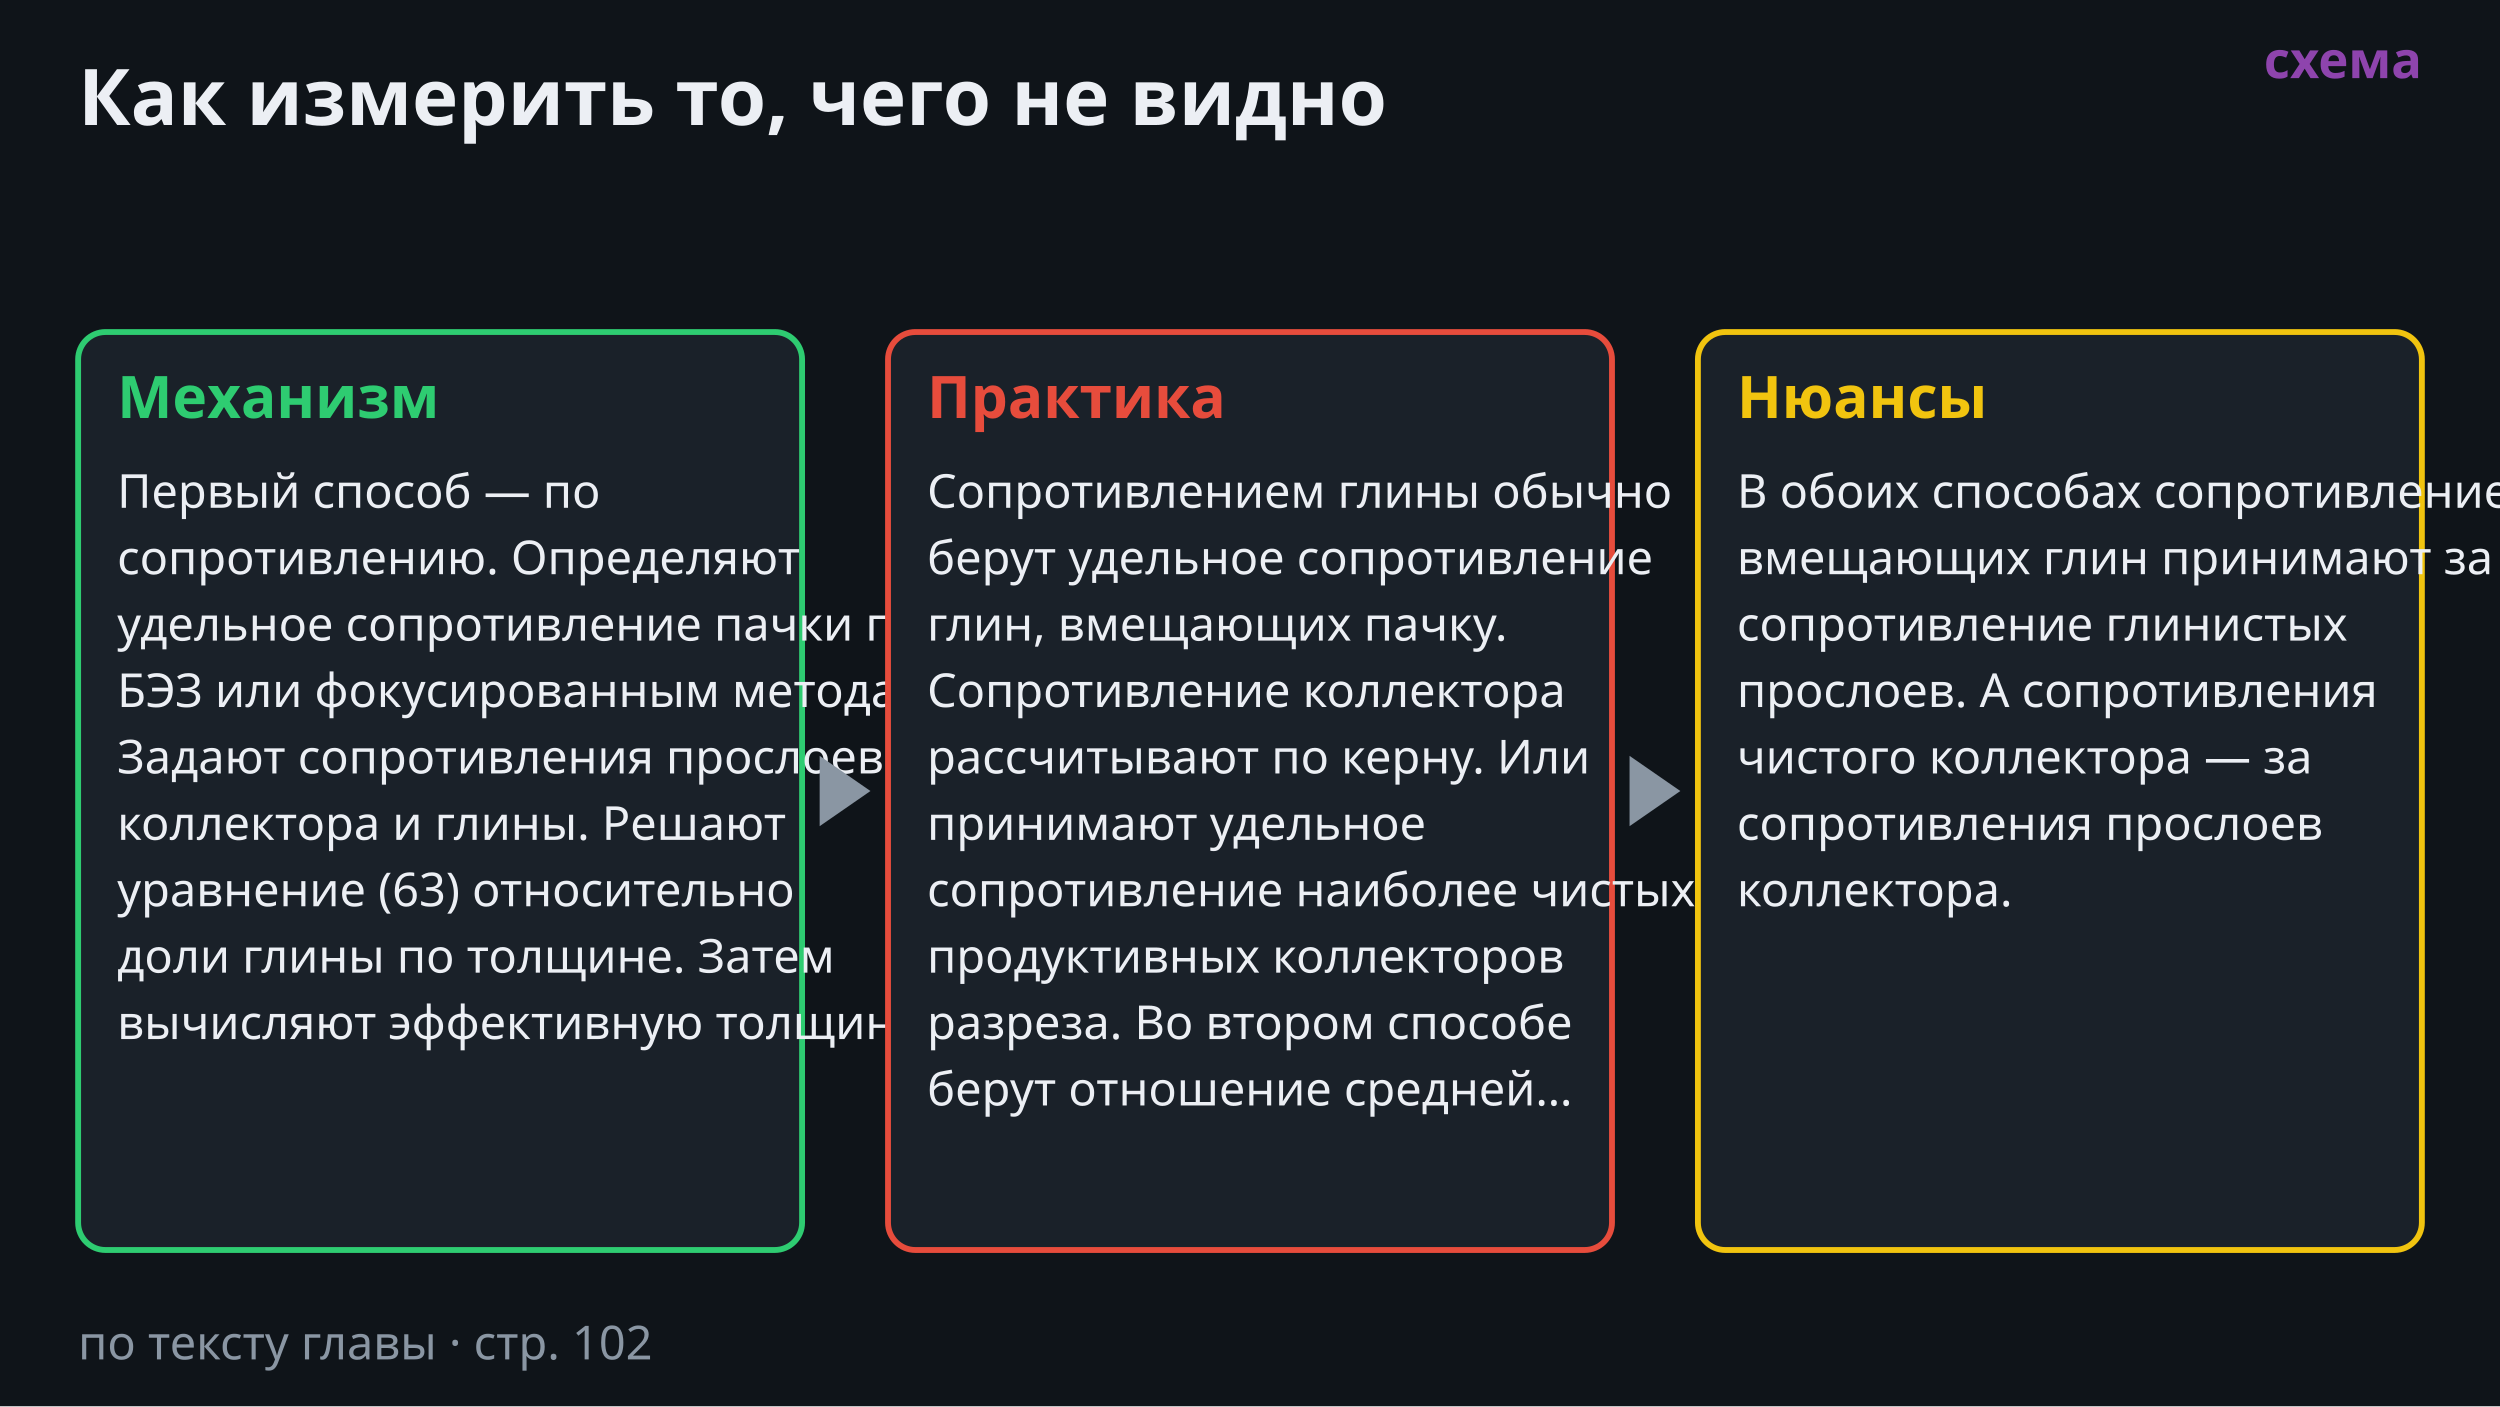
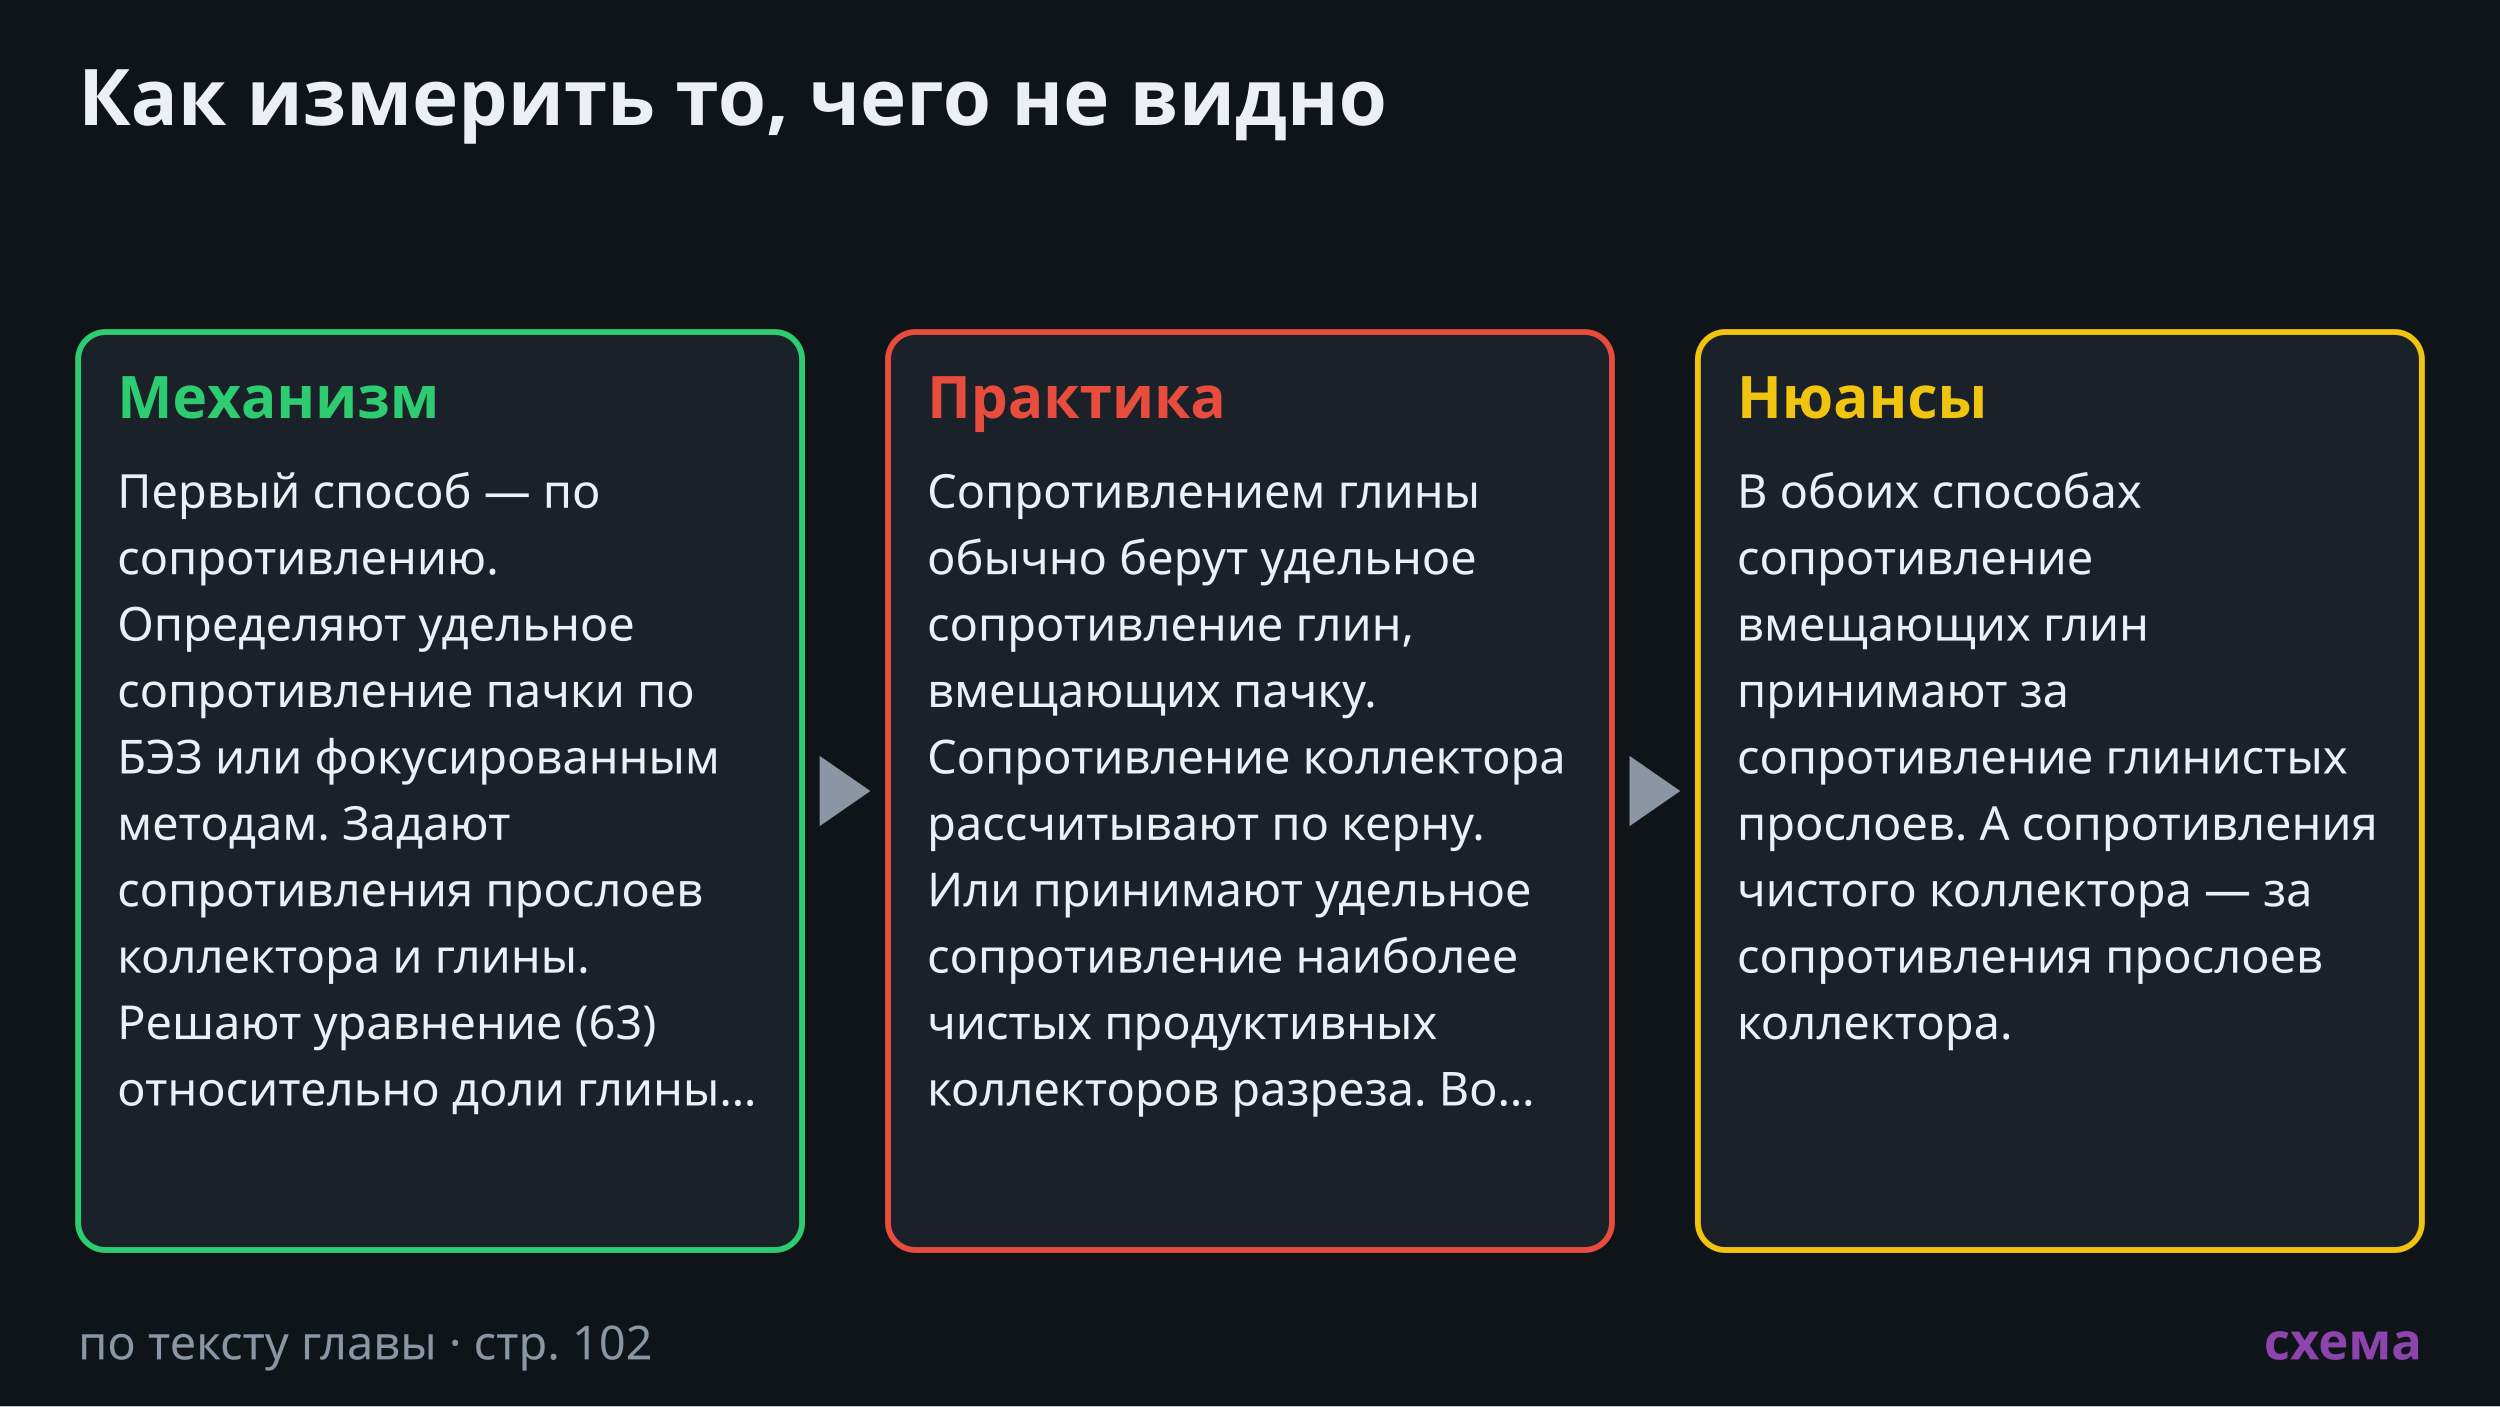
<svg xmlns="http://www.w3.org/2000/svg" viewBox="0 0 1280 720" width="1280" height="720" style="max-width:100%;height:auto">
  <rect width="1280" height="720" fill="#0F1419" />
  <text x="40" y="64" font-family="Segoe UI" font-size="40" font-weight="700" fill="#ECEFF4">Как измерить то, чего не видно</text>
-   <text x="1240" y="40" text-anchor="end" font-family="Segoe UI" font-size="26" font-weight="700" fill="#8E44AD">схема</text>
+   <text x="1240" y="696" text-anchor="end" font-family="Segoe UI" font-size="26" font-weight="700" fill="#8E44AD">схема</text>
  <rect x="40.0" y="170" width="370.667" height="470" rx="14" fill="#1A2129" stroke="#2ECC71" stroke-width="3" />
  <text x="60.0" y="214" font-family="Segoe UI" font-size="30" font-weight="700" fill="#2ECC71">Механизм</text>
  <text x="60.0" y="260" font-family="Segoe UI" font-size="24" fill="#ECEFF4">Первый способ — по</text>
-   <text x="60.0" y="294" font-family="Segoe UI" font-size="24" fill="#ECEFF4">сопротивлению. Определяют</text>
-   <text x="60.0" y="328" font-family="Segoe UI" font-size="24" fill="#ECEFF4">удельное сопротивление пачки по</text>
-   <text x="60.0" y="362" font-family="Segoe UI" font-size="24" fill="#ECEFF4">БЭЗ или фокусированным методам.</text>
-   <text x="60.0" y="396" font-family="Segoe UI" font-size="24" fill="#ECEFF4">Задают сопротивления прослоев</text>
-   <text x="60.0" y="430" font-family="Segoe UI" font-size="24" fill="#ECEFF4">коллектора и глины. Решают</text>
-   <text x="60.0" y="464" font-family="Segoe UI" font-size="24" fill="#ECEFF4">уравнение (63) относительно</text>
-   <text x="60.0" y="498" font-family="Segoe UI" font-size="24" fill="#ECEFF4">доли глины по толщине. Затем</text>
-   <text x="60.0" y="532" font-family="Segoe UI" font-size="24" fill="#ECEFF4">вычисляют эффективную толщину:…</text>
+   <text x="60.0" y="294" font-family="Segoe UI" font-size="24" fill="#ECEFF4">сопротивлению.</text>
+   <text x="60.0" y="328" font-family="Segoe UI" font-size="24" fill="#ECEFF4">Определяют удельное</text>
+   <text x="60.0" y="362" font-family="Segoe UI" font-size="24" fill="#ECEFF4">сопротивление пачки по</text>
+   <text x="60.0" y="396" font-family="Segoe UI" font-size="24" fill="#ECEFF4">БЭЗ или фокусированным</text>
+   <text x="60.0" y="430" font-family="Segoe UI" font-size="24" fill="#ECEFF4">методам. Задают</text>
+   <text x="60.0" y="464" font-family="Segoe UI" font-size="24" fill="#ECEFF4">сопротивления прослоев</text>
+   <text x="60.0" y="498" font-family="Segoe UI" font-size="24" fill="#ECEFF4">коллектора и глины.</text>
+   <text x="60.0" y="532" font-family="Segoe UI" font-size="24" fill="#ECEFF4">Решают уравнение (63)</text>
+   <text x="60.0" y="566" font-family="Segoe UI" font-size="24" fill="#ECEFF4">относительно доли глины…</text>
  <polygon points="419.667,387 445.667,405 419.667,423" fill="#8A96A3" />
  <rect x="454.667" y="170" width="370.667" height="470" rx="14" fill="#1A2129" stroke="#E74C3C" stroke-width="3" />
  <text x="474.667" y="214" font-family="Segoe UI" font-size="30" font-weight="700" fill="#E74C3C">Практика</text>
-   <text x="474.667" y="260" font-family="Segoe UI" font-size="24" fill="#ECEFF4">Сопротивлением глины обычно</text>
-   <text x="474.667" y="294" font-family="Segoe UI" font-size="24" fill="#ECEFF4">берут удельное сопротивление</text>
-   <text x="474.667" y="328" font-family="Segoe UI" font-size="24" fill="#ECEFF4">глин, вмещающих пачку.</text>
-   <text x="474.667" y="362" font-family="Segoe UI" font-size="24" fill="#ECEFF4">Сопротивление коллектора</text>
-   <text x="474.667" y="396" font-family="Segoe UI" font-size="24" fill="#ECEFF4">рассчитывают по керну. Или</text>
-   <text x="474.667" y="430" font-family="Segoe UI" font-size="24" fill="#ECEFF4">принимают удельное</text>
-   <text x="474.667" y="464" font-family="Segoe UI" font-size="24" fill="#ECEFF4">сопротивление наиболее чистых</text>
-   <text x="474.667" y="498" font-family="Segoe UI" font-size="24" fill="#ECEFF4">продуктивных коллекторов</text>
-   <text x="474.667" y="532" font-family="Segoe UI" font-size="24" fill="#ECEFF4">разреза. Во втором способе</text>
-   <text x="474.667" y="566" font-family="Segoe UI" font-size="24" fill="#ECEFF4">берут отношение средней…</text>
+   <text x="474.667" y="260" font-family="Segoe UI" font-size="24" fill="#ECEFF4">Сопротивлением глины</text>
+   <text x="474.667" y="294" font-family="Segoe UI" font-size="24" fill="#ECEFF4">обычно берут удельное</text>
+   <text x="474.667" y="328" font-family="Segoe UI" font-size="24" fill="#ECEFF4">сопротивление глин,</text>
+   <text x="474.667" y="362" font-family="Segoe UI" font-size="24" fill="#ECEFF4">вмещающих пачку.</text>
+   <text x="474.667" y="396" font-family="Segoe UI" font-size="24" fill="#ECEFF4">Сопротивление коллектора</text>
+   <text x="474.667" y="430" font-family="Segoe UI" font-size="24" fill="#ECEFF4">рассчитывают по керну.</text>
+   <text x="474.667" y="464" font-family="Segoe UI" font-size="24" fill="#ECEFF4">Или принимают удельное</text>
+   <text x="474.667" y="498" font-family="Segoe UI" font-size="24" fill="#ECEFF4">сопротивление наиболее</text>
+   <text x="474.667" y="532" font-family="Segoe UI" font-size="24" fill="#ECEFF4">чистых продуктивных</text>
+   <text x="474.667" y="566" font-family="Segoe UI" font-size="24" fill="#ECEFF4">коллекторов разреза. Во…</text>
  <polygon points="834.333,387 860.333,405 834.333,423" fill="#8A96A3" />
  <rect x="869.333" y="170" width="370.667" height="470" rx="14" fill="#1A2129" stroke="#F1C40F" stroke-width="3" />
  <text x="889.333" y="214" font-family="Segoe UI" font-size="30" font-weight="700" fill="#F1C40F">Нюансы</text>
-   <text x="889.333" y="260" font-family="Segoe UI" font-size="24" fill="#ECEFF4">В обоих способах сопротивление</text>
-   <text x="889.333" y="294" font-family="Segoe UI" font-size="24" fill="#ECEFF4">вмещающих глин принимают за</text>
-   <text x="889.333" y="328" font-family="Segoe UI" font-size="24" fill="#ECEFF4">сопротивление глинистых</text>
-   <text x="889.333" y="362" font-family="Segoe UI" font-size="24" fill="#ECEFF4">прослоев. А сопротивления</text>
-   <text x="889.333" y="396" font-family="Segoe UI" font-size="24" fill="#ECEFF4">чистого коллектора — за</text>
-   <text x="889.333" y="430" font-family="Segoe UI" font-size="24" fill="#ECEFF4">сопротивления прослоев</text>
-   <text x="889.333" y="464" font-family="Segoe UI" font-size="24" fill="#ECEFF4">коллектора.</text>
+   <text x="889.333" y="260" font-family="Segoe UI" font-size="24" fill="#ECEFF4">В обоих способах</text>
+   <text x="889.333" y="294" font-family="Segoe UI" font-size="24" fill="#ECEFF4">сопротивление</text>
+   <text x="889.333" y="328" font-family="Segoe UI" font-size="24" fill="#ECEFF4">вмещающих глин</text>
+   <text x="889.333" y="362" font-family="Segoe UI" font-size="24" fill="#ECEFF4">принимают за</text>
+   <text x="889.333" y="396" font-family="Segoe UI" font-size="24" fill="#ECEFF4">сопротивление глинистых</text>
+   <text x="889.333" y="430" font-family="Segoe UI" font-size="24" fill="#ECEFF4">прослоев. А сопротивления</text>
+   <text x="889.333" y="464" font-family="Segoe UI" font-size="24" fill="#ECEFF4">чистого коллектора — за</text>
+   <text x="889.333" y="498" font-family="Segoe UI" font-size="24" fill="#ECEFF4">сопротивления прослоев</text>
+   <text x="889.333" y="532" font-family="Segoe UI" font-size="24" fill="#ECEFF4">коллектора.</text>
  <text x="40" y="696" font-family="Segoe UI" font-size="24" fill="#8A96A3">по тексту главы · стр. 102</text>
</svg>
